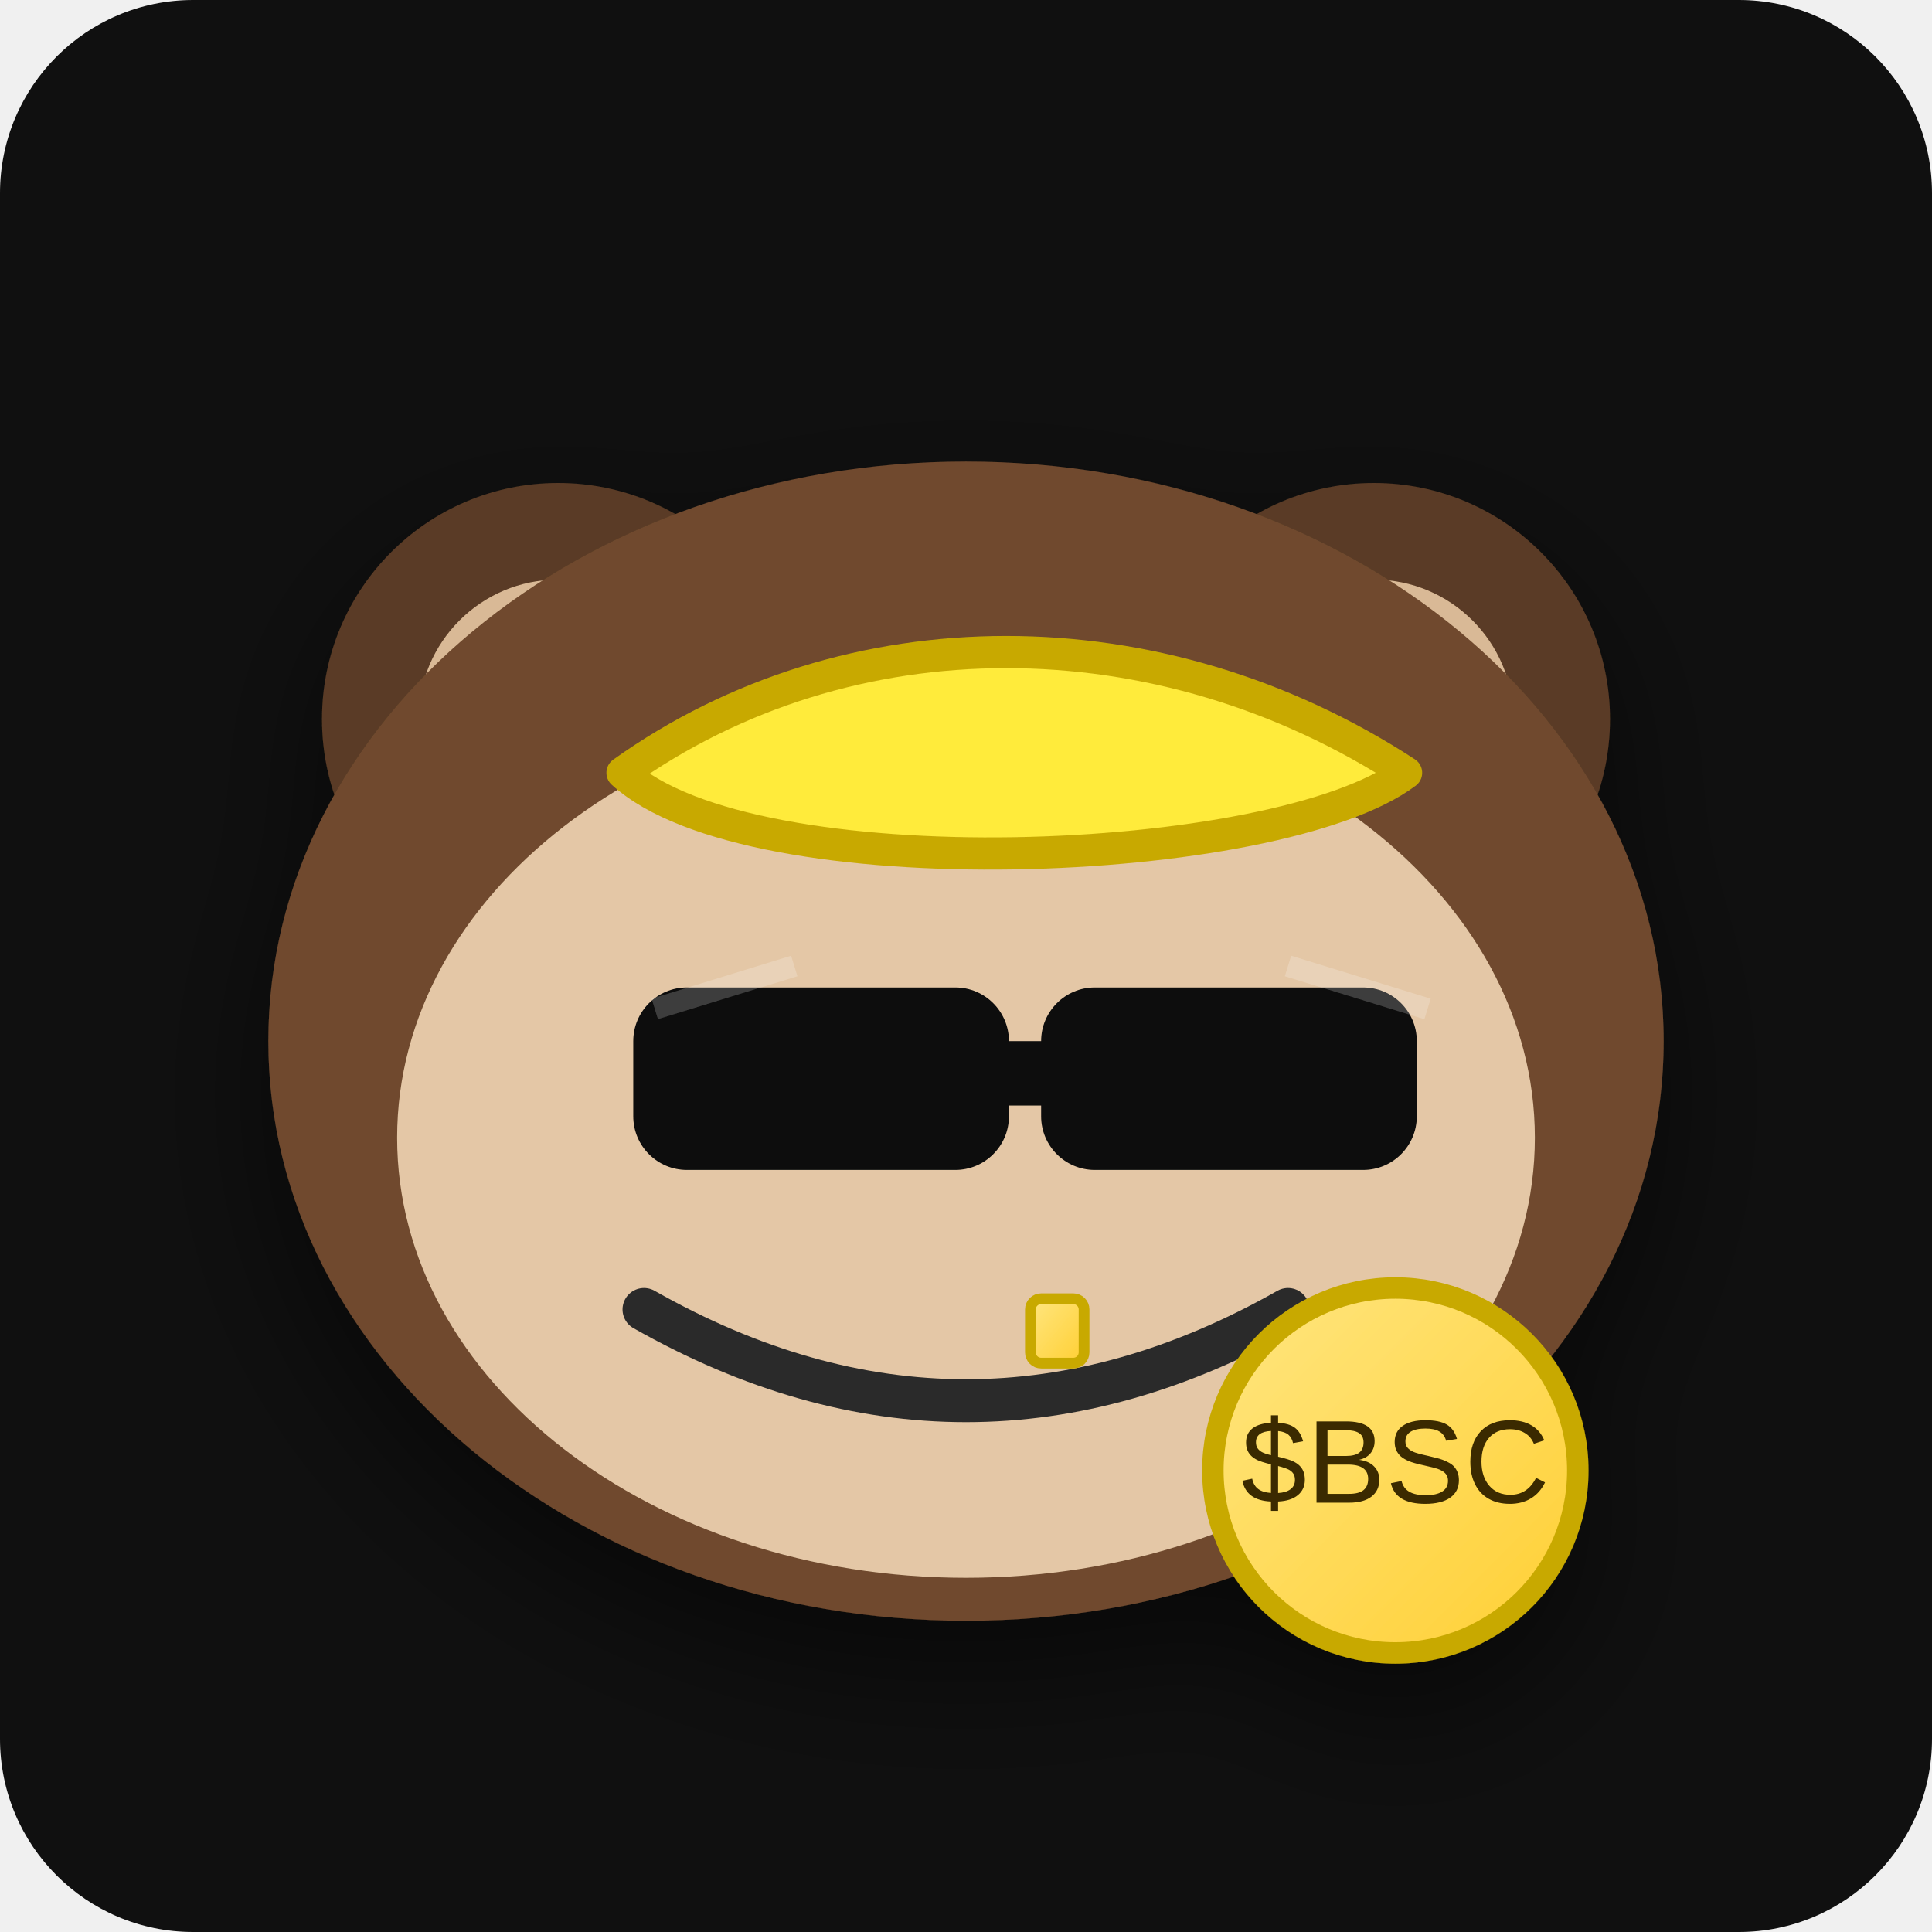
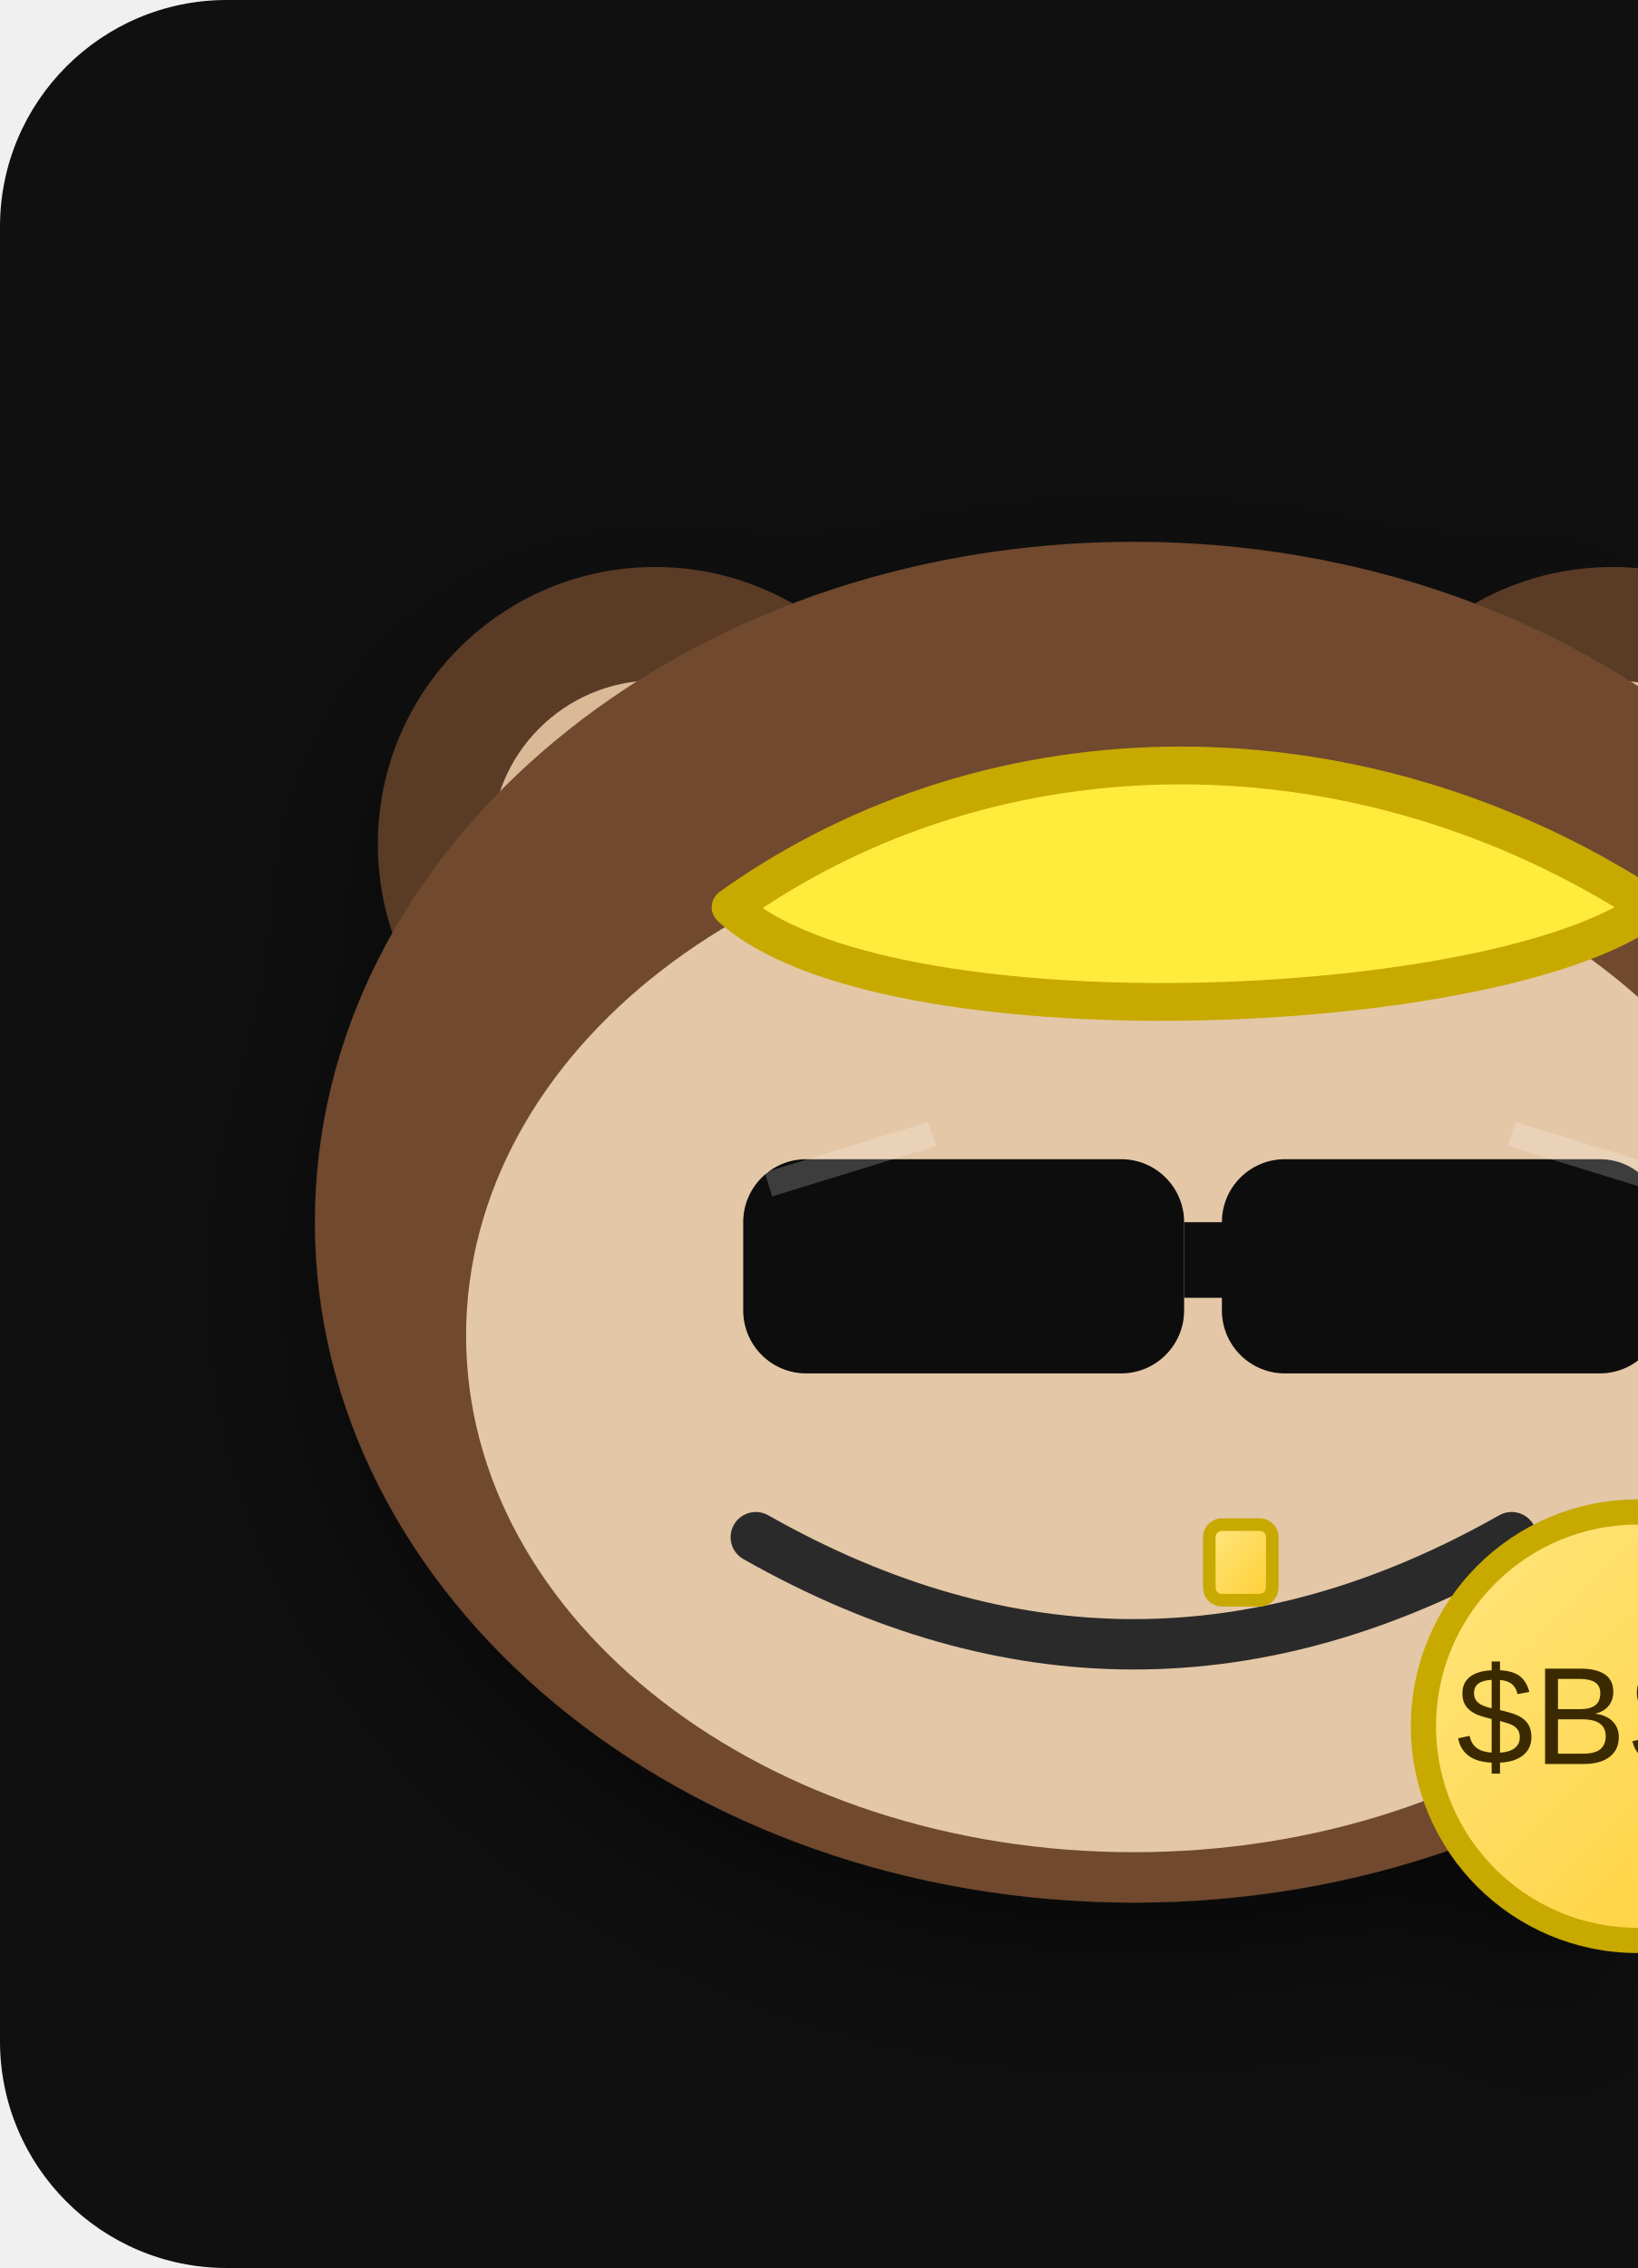
- <svg xmlns="http://www.w3.org/2000/svg" viewBox="0 0 360 360">
+ <svg xmlns="http://www.w3.org/2000/svg" viewBox="0 0 260 360">
  <defs>
    <filter id="shadow" x="-50%" y="-50%" width="200%" height="200%">
      <feDropShadow dx="0" dy="10" stdDeviation="12" flood-color="#000" flood-opacity=".5" />
    </filter>
    <linearGradient id="shine" x1="0" y1="0" x2="1" y2="1">
      <stop offset="0" stop-color="#ffe680" />
      <stop offset="1" stop-color="#ffcf33" />
    </linearGradient>
  </defs>
  <rect width="360" height="360" rx="36" fill="#101010" />
  <g filter="url(#shadow)" transform="translate(20,16)">
    <circle cx="84" cy="118" r="44" fill="#5a3b25" />
    <circle cx="236" cy="118" r="44" fill="#5a3b25" />
    <circle cx="84" cy="118" r="26" fill="#d9b996" />
    <circle cx="236" cy="118" r="26" fill="#d9b996" />
    <ellipse cx="160" cy="178" rx="130" ry="108" fill="#6f4a2e" />
    <ellipse cx="160" cy="196" rx="106" ry="82" fill="#e4c7a6" />
    <circle cx="130" cy="186" r="14" fill="#fff" />
    <circle cx="190" cy="186" r="14" fill="#fff" />
    <circle cx="130" cy="186" r="6" fill="#2b2b2b" />
    <circle cx="190" cy="186" r="6" fill="#2b2b2b" />
    <path d="M100 228q60 34 120 0" fill="none" stroke="#2b2b2b" stroke-width="8" stroke-linecap="round" />
    <rect x="172" y="226" width="10" height="12" rx="2" fill="url(#shine)" stroke="#c8a904" stroke-width="2" />
    <path d="M96 128c42-30 100-30 146 0-24 18-122 22-146 0z" fill="#ffeb3b" stroke="#c8a904" stroke-width="6" stroke-linejoin="round" />
    <g>
      <rect x="98" y="168" width="70" height="34" rx="10" fill="#0b0b0b" />
      <rect x="174" y="168" width="70" height="34" rx="10" fill="#0b0b0b" />
      <rect x="168" y="178" width="12" height="12" fill="#0b0b0b" />
      <path d="M102 172l26-8m118 8l-26-8" stroke="#ffffff" stroke-opacity=".2" stroke-width="4" />
    </g>
    <g transform="translate(240,258)">
      <circle cx="0" cy="0" r="34" fill="url(#shine)" stroke="#c8a904" stroke-width="4" />
      <text x="0" y="6" text-anchor="middle" font-family="Impact, system-ui, Arial, sans-serif" font-size="22" fill="#3a2a00">$BSC</text>
    </g>
  </g>
</svg>
